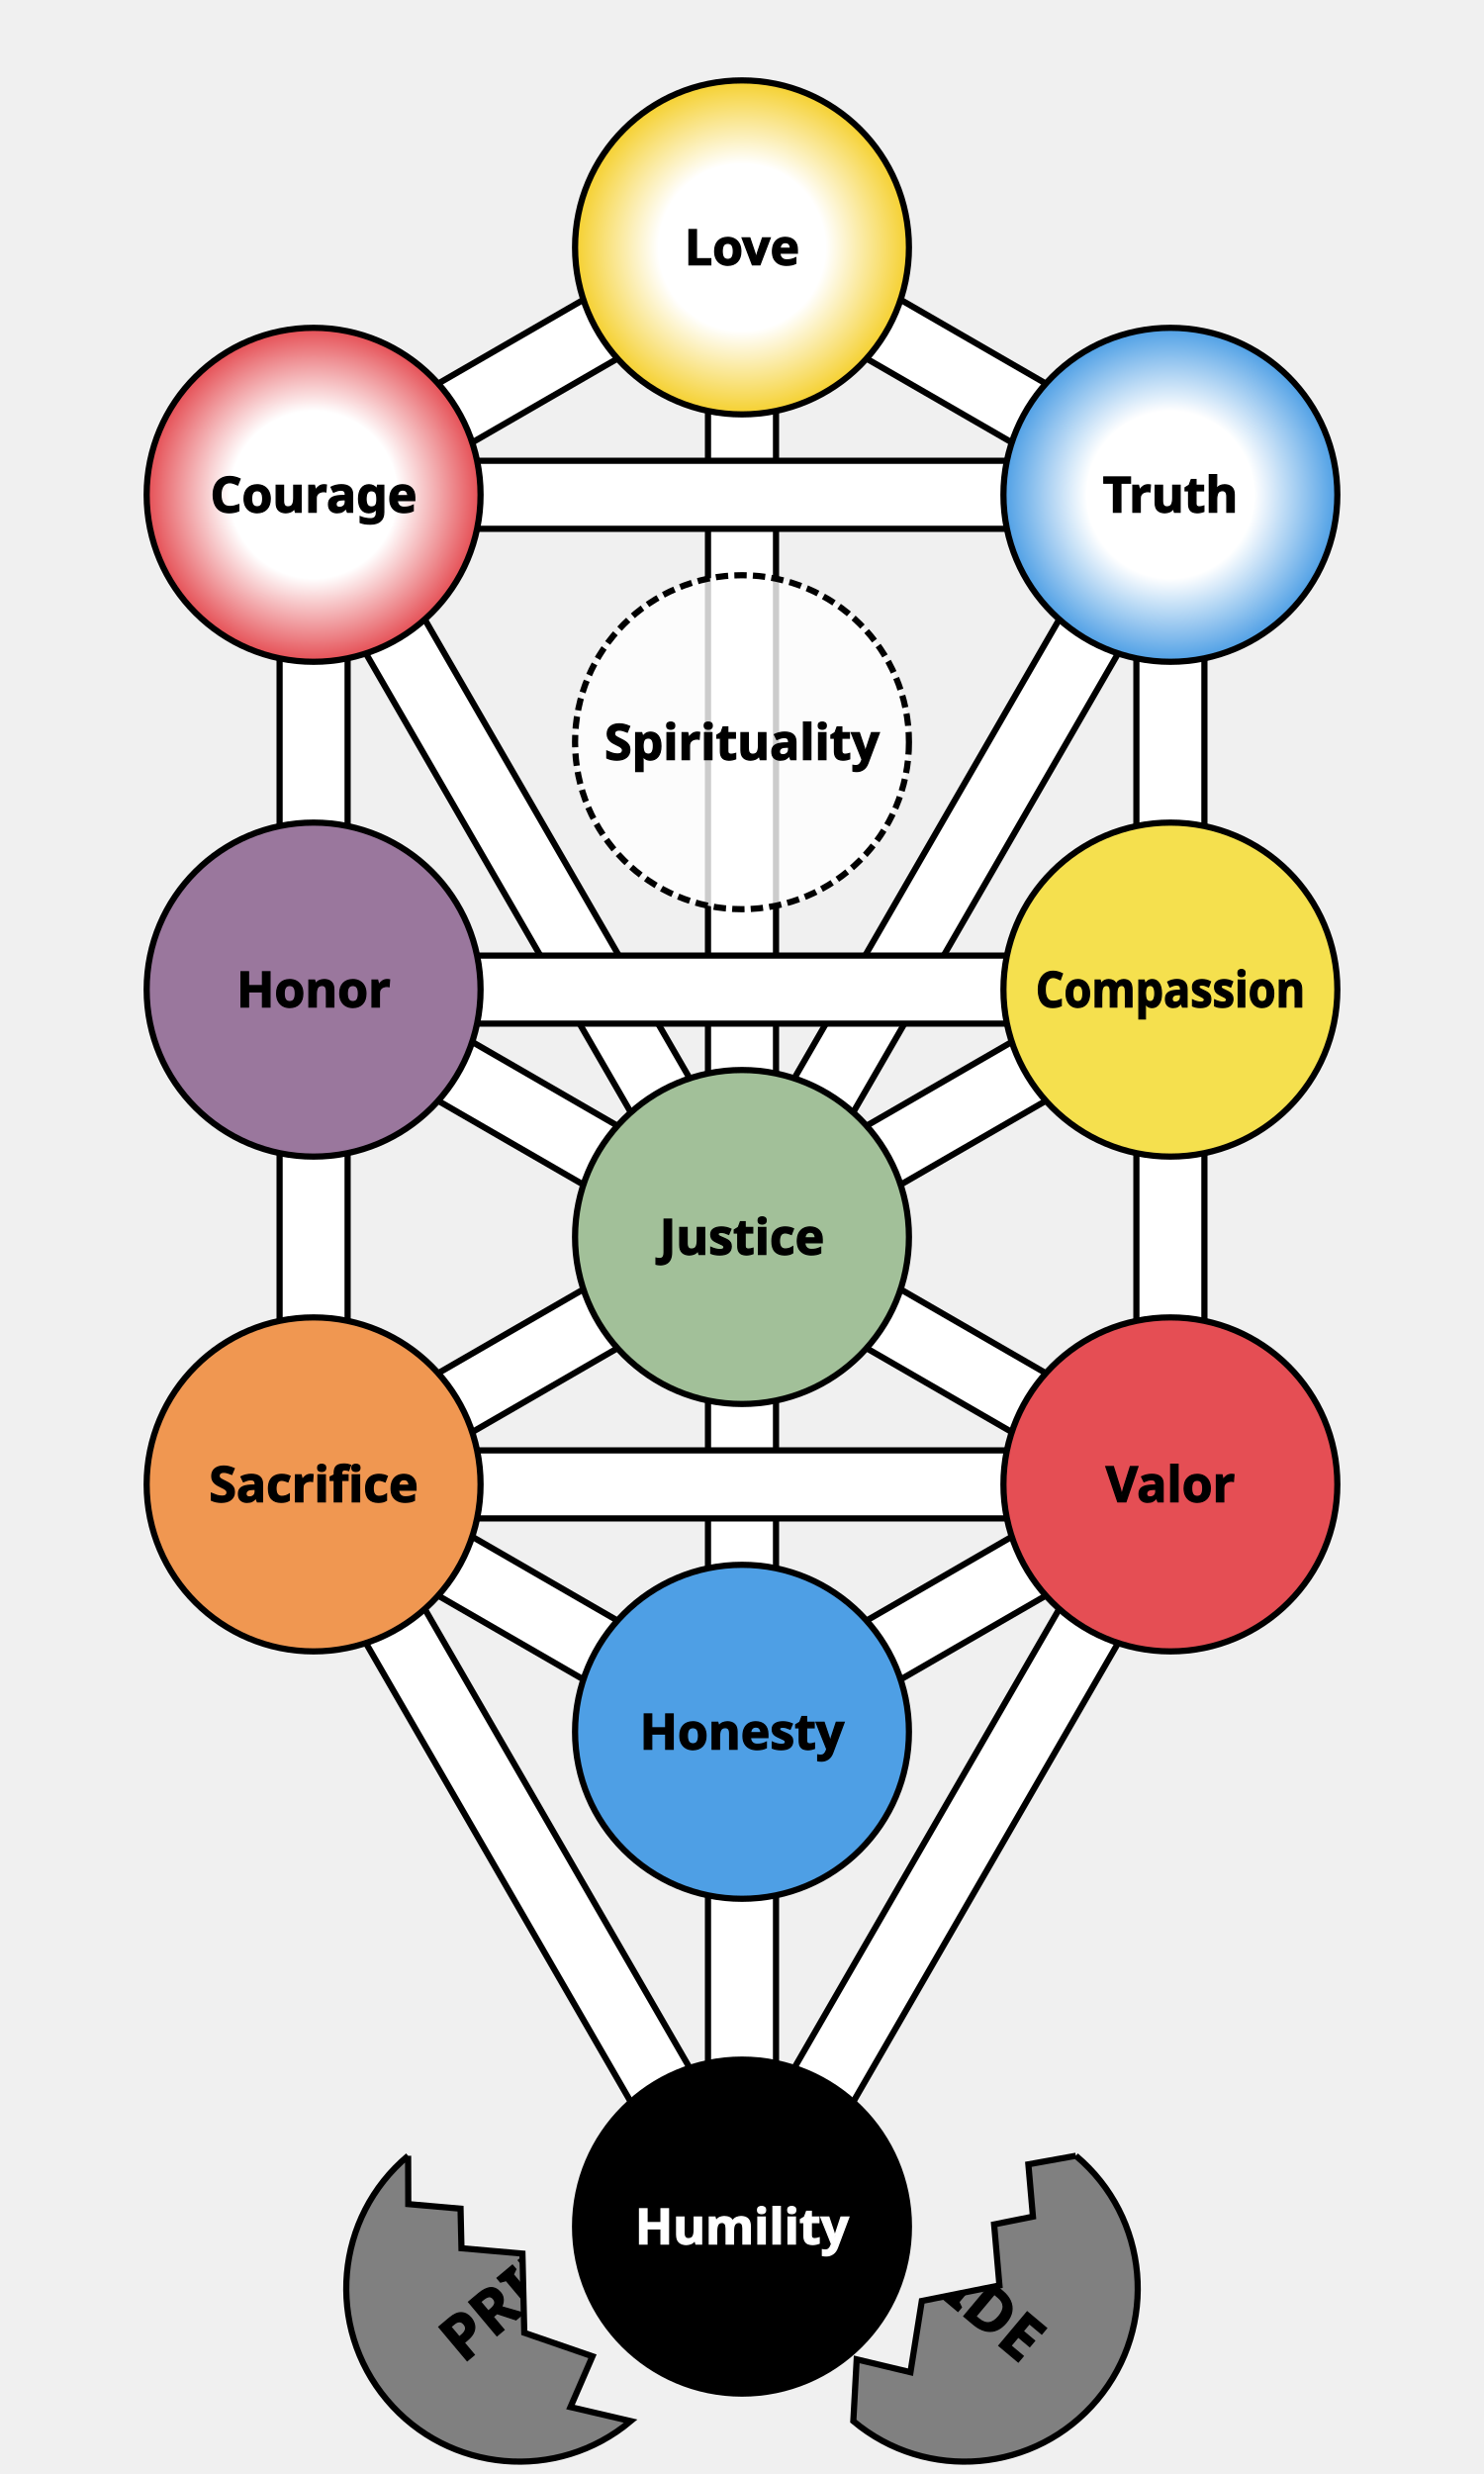
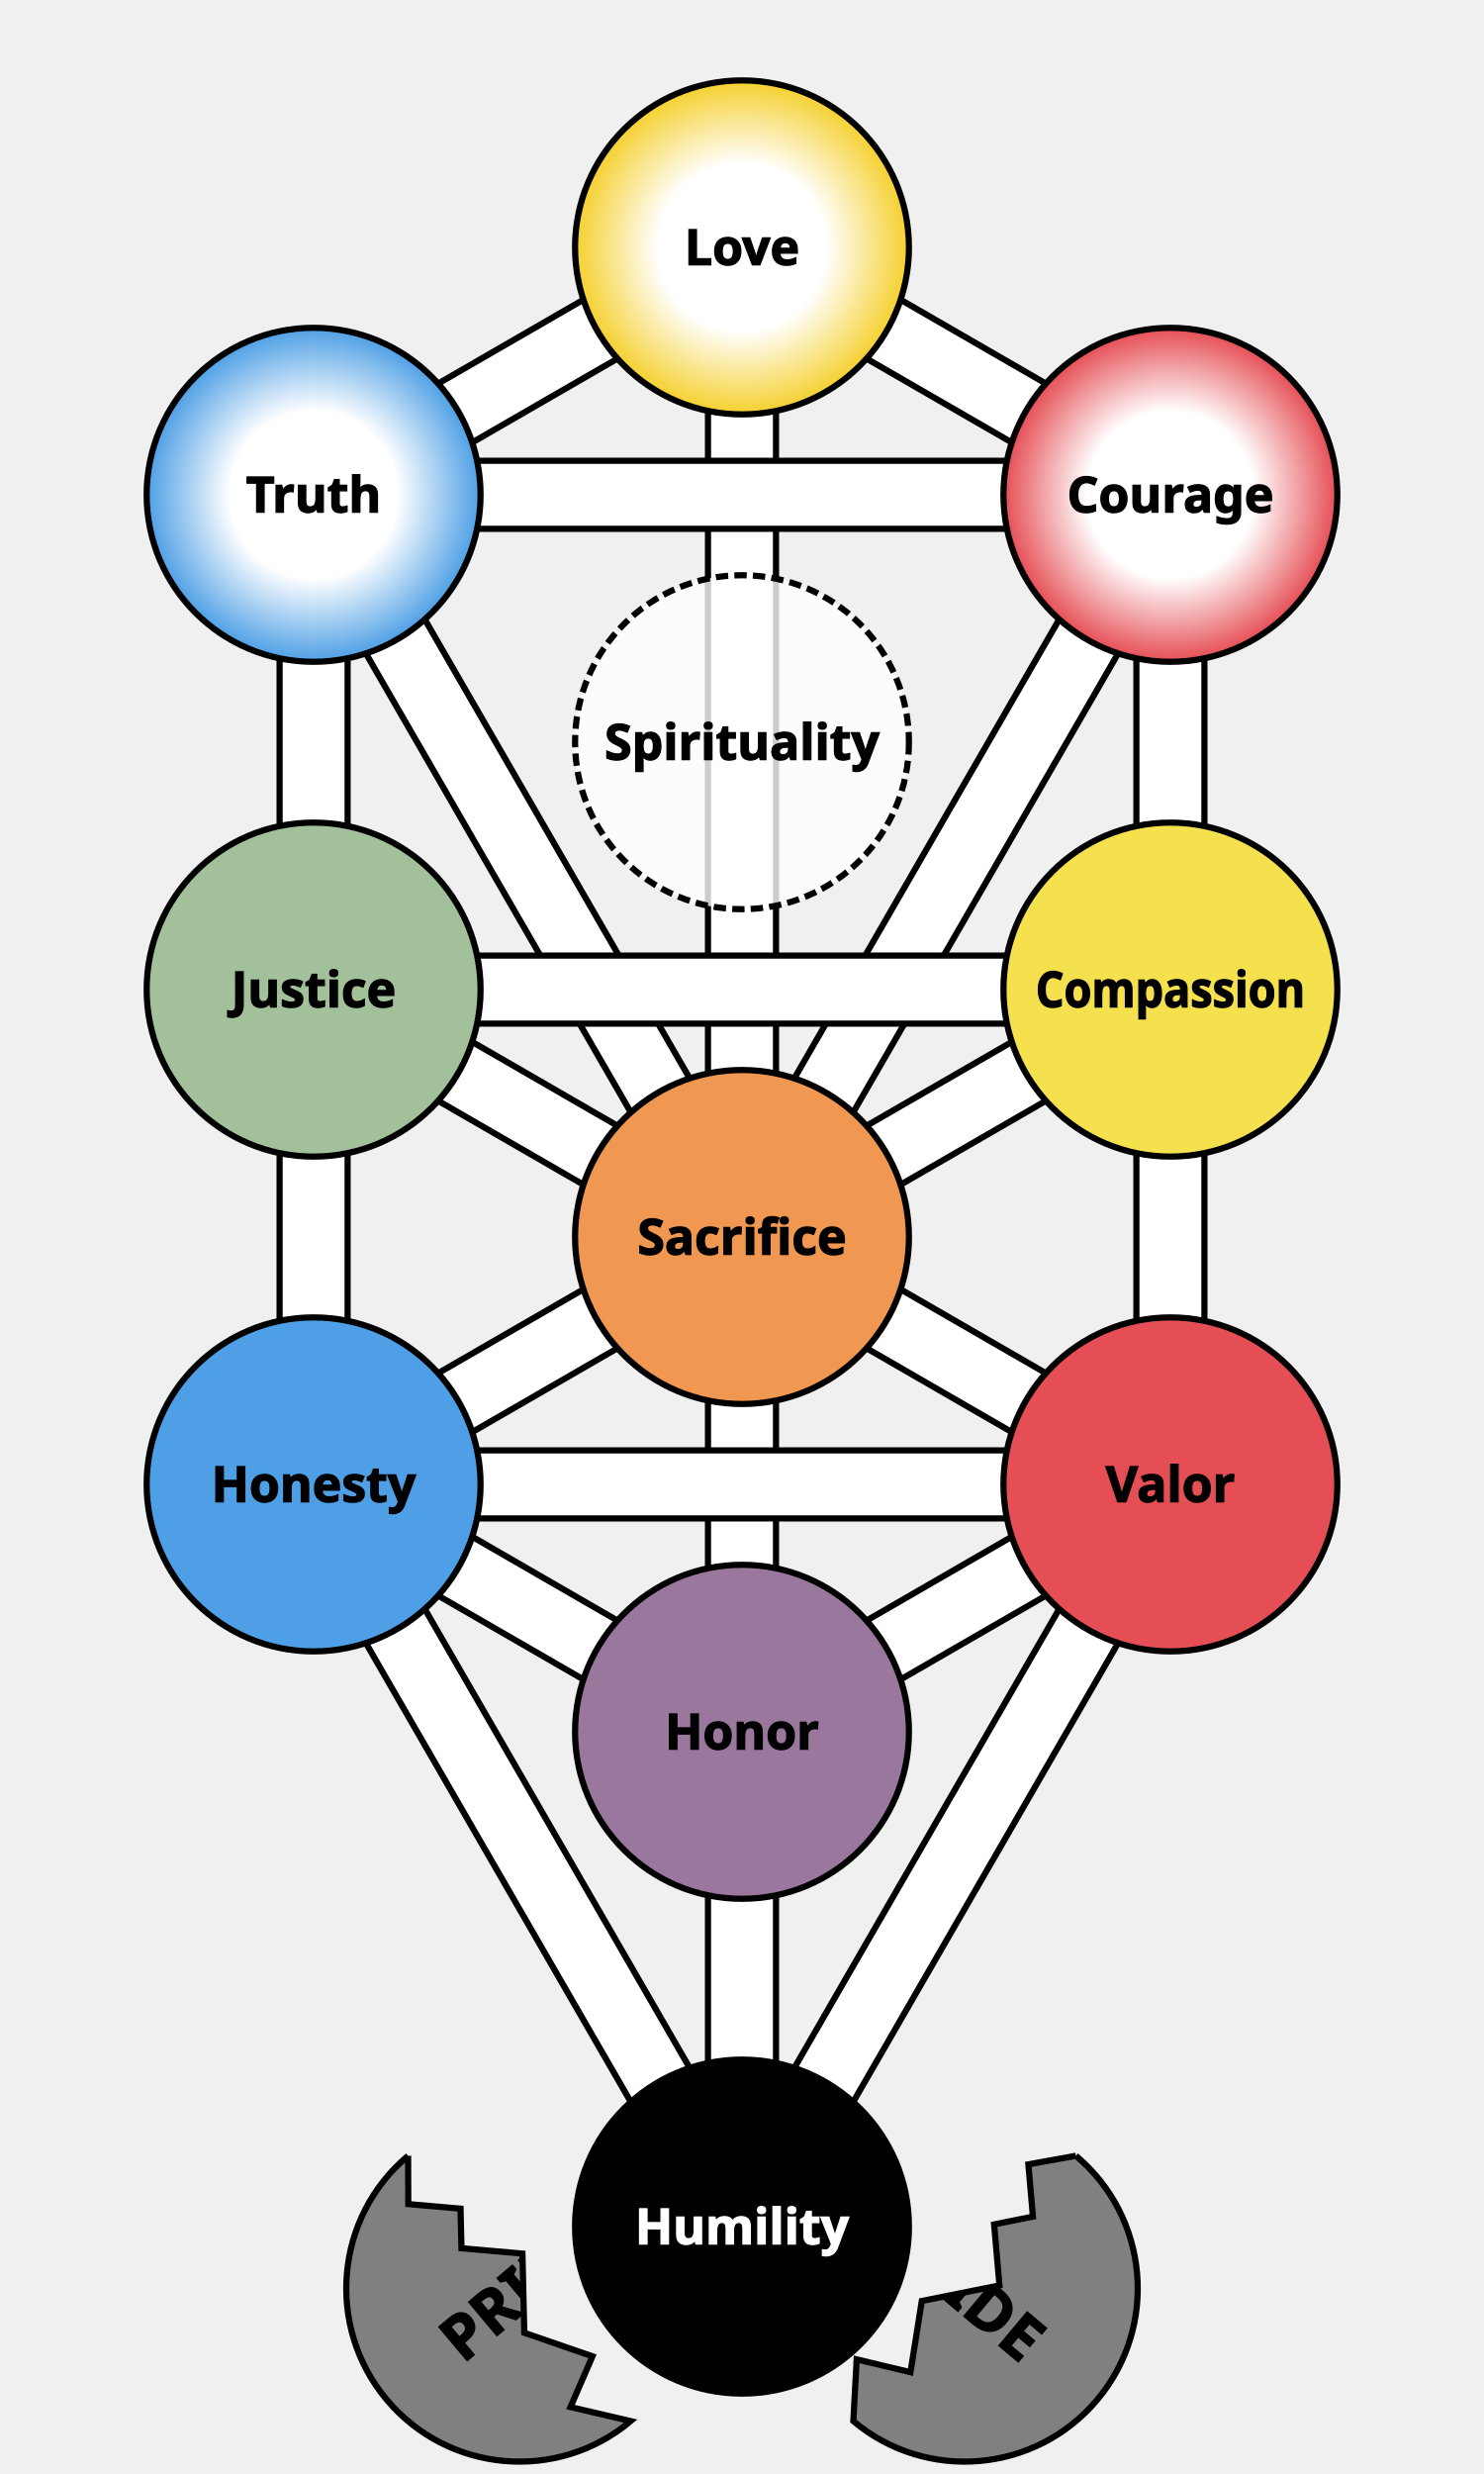
<svg xmlns="http://www.w3.org/2000/svg" version="1.2" width="360" height="600" viewBox="-600 -1000 1200 2000" preserveAspectRatio="xMinYMin meet">
  <style type="text/css">

   g.midtext text {
      text-anchor: middle; 
      dominant-baseline: middle; 
   } 

</style>
  <defs>
    <circle id="sephira" r="135">
      </circle>
    <path id="path-11" fill="none" d="M0,-800 L 346.41,-600" />
    <path id="path-12" fill="none" d="M-346.41,-600 L0,-800" />
    <path id="path-13" fill="none" d="M0,-800 L 0,0" />
    <path id="path-14" fill="none" d="M-346.41,-600 L346.41,-600" />
    <path id="path-15" fill="none" d="M0,0 L346.41,-600" />
    <path id="path-16" fill="none" d="M346.41,-600 L346.41,-200" />
    <path id="path-17" fill="none" d="M-346.41,-600 L0,0" />
    <path id="path-18" fill="none" d="M-346.41,-600 L-346.41,-200" />
    <path id="path-19" fill="none" d="M-346.41,-200 L346.41,-200" />
    <path id="path-20" fill="none" d="M0,0 L346.41,-200" />
    <path id="path-21" fill="none" d="M346.41,-200 L346.41,200" />
    <path id="path-22" fill="none" d="M-346.41,-200 L0,0" />
    <path id="path-23" fill="none" d="M-346.41,-200 L-346.41,200" />
    <path id="path-24" fill="none" d="M0,0 L346.41,200" />
    <path id="path-25" fill="none" d="M0,0 L0,400" />
    <path id="path-26" fill="none" d="M-346.41,200 L0,0" />
    <path id="path-27" fill="none" d="M-346.41,200 L346.41,200" />
    <path id="path-28" fill="none" d="M0,400 L346.41,200" />
    <path id="path-29" fill="none" d="M0,800 L346.41,200" />
    <path id="path-30" fill="none" d="M-346.41,200 L0,400" />
    <path id="path-31" fill="none" d="M-346.41,200 L0,800" />
    <path id="path-32" fill="none" d="M0,400 L0,800" />
  </defs>
  <g>
    <use href="#path-11" stroke="black" stroke-width="60" />
    <use href="#path-11" stroke="white" stroke-width="50" />
    <use href="#path-12" stroke="black" stroke-width="60" />
    <use href="#path-12" stroke="white" stroke-width="50" />
    <use href="#path-13" stroke="black" stroke-width="60" />
    <use href="#path-13" stroke="white" stroke-width="50" />
    <use href="#path-14" stroke="black" stroke-width="60" />
    <use href="#path-14" stroke="white" stroke-width="50" />
    <use href="#path-15" stroke="black" stroke-width="60" />
    <use href="#path-15" stroke="white" stroke-width="50" />
    <use href="#path-16" stroke="black" stroke-width="60" />
    <use href="#path-16" stroke="white" stroke-width="50" />
    <use href="#path-17" stroke="black" stroke-width="60" />
    <use href="#path-17" stroke="white" stroke-width="50" />
    <use href="#path-18" stroke="black" stroke-width="60" />
    <use href="#path-18" stroke="white" stroke-width="50" />
    <use href="#path-19" stroke="black" stroke-width="60" />
    <use href="#path-19" stroke="white" stroke-width="50" />
    <use href="#path-20" stroke="black" stroke-width="60" />
    <use href="#path-20" stroke="white" stroke-width="50" />
    <use href="#path-21" stroke="black" stroke-width="60" />
    <use href="#path-21" stroke="white" stroke-width="50" />
    <use href="#path-22" stroke="black" stroke-width="60" />
    <use href="#path-22" stroke="white" stroke-width="50" />
    <use href="#path-23" stroke="black" stroke-width="60" />
    <use href="#path-23" stroke="white" stroke-width="50" />
    <use href="#path-24" stroke="black" stroke-width="60" />
    <use href="#path-24" stroke="white" stroke-width="50" />
    <use href="#path-25" stroke="black" stroke-width="60" />
    <use href="#path-25" stroke="white" stroke-width="50" />
    <use href="#path-26" stroke="black" stroke-width="60" />
    <use href="#path-26" stroke="white" stroke-width="50" />
    <use href="#path-27" stroke="black" stroke-width="60" />
    <use href="#path-27" stroke="white" stroke-width="50" />
    <use href="#path-28" stroke="black" stroke-width="60" />
    <use href="#path-28" stroke="white" stroke-width="50" />
    <use href="#path-29" stroke="black" stroke-width="60" />
    <use href="#path-29" stroke="white" stroke-width="50" />
    <use href="#path-30" stroke="black" stroke-width="60" />
    <use href="#path-30" stroke="white" stroke-width="50" />
    <use href="#path-31" stroke="black" stroke-width="60" />
    <use href="#path-31" stroke="white" stroke-width="50" />
    <use href="#path-32" stroke="black" stroke-width="60" />
    <use href="#path-32" stroke="white" stroke-width="50" />
  </g>
  <g stroke="black" stroke-width="5">
    <radialGradient id="loveGrad">
      <stop offset="0%" stop-color="white" />
      <stop offset="50%" stop-color="white" />
      <stop offset="100%" stop-color="#f5d02e" />
    </radialGradient>
    <radialGradient id="courageGrad">
      <stop offset="0%" stop-color="white" />
      <stop offset="50%" stop-color="white" />
      <stop offset="100%" stop-color="#e54e54" />
    </radialGradient>
    <radialGradient id="truthGrad">
      <stop offset="0%" stop-color="white" />
      <stop offset="50%" stop-color="white" />
      <stop offset="100%" stop-color="#4e9fe5" />
    </radialGradient>
    <use href="#sephira" fill="url(#loveGrad)" x="0" y="-800" />
-     <use href="#sephira" fill="url(#truthGrad)" x="346.41" y="-600" />
-     <use href="#sephira" fill="url(#courageGrad)" x="-346.41" y="-600" />
+     <use href="#sephira" fill="url(#courageGrad)" x="346.41" y="-600" />
+     <use href="#sephira" fill="url(#truthGrad)" x="-346.41" y="-600" />
    <use href="#sephira" x="0" y="-400" fill="white" fill-opacity="0.8" stroke-dasharray="10 5" />
    <use href="#sephira" fill="#f5e04e" x="346.41" y="-200" />
-     <use href="#sephira" fill="#9a779d" x="-346.41" y="-200" />
-     <use href="#sephira" fill="#a2c099" x="0" y="0" />
+     <use href="#sephira" fill="#a2c099" x="-346.41" y="-200" />
+     <use href="#sephira" fill="#f09751" x="0" y="0" />
    <use href="#sephira" fill="#e54e54" x="346.41" y="200" />
-     <use href="#sephira" fill="#f09751" x="-346.41" y="200" />
-     <use href="#sephira" fill="#4e9fe5" x="0" y="400" />
+     <use href="#sephira" fill="#4e9fe5" x="-346.41" y="200" />
+     <use href="#sephira" fill="#9a779d" x="0" y="400" />
    <use href="#sephira" fill="black" x="0" y="800" />
  </g>
  <g class="midtext" fill="black" stroke="black" stroke-width="1" font-size="40" font-family="verdana, sans-serif" font-weight="bold">
    <text x="0" y="-800">Love</text>
-     <text x="346.41" y="-600">Truth</text>
-     <text x="-346.41" y="-600">Courage</text>
+     <text x="346.41" y="-600">Courage</text>
+     <text x="-346.41" y="-600">Truth</text>
    <text transform="translate(346.41,-200) scale(0.9,1)">Compassion</text>
-     <text x="-346.41" y="-200">Honor</text>
-     <text x="0" y="0">Justice</text>
+     <text x="-346.41" y="-200">Justice</text>
+     <text x="0" y="0">Sacrifice</text>
    <text x="346.41" y="200">Valor</text>
-     <text x="-346.41" y="200">Sacrifice</text>
-     <text x="0" y="400">Honesty</text>
+     <text x="-346.41" y="200">Honesty</text>
+     <text x="0" y="400">Honor</text>
    <text stroke="white" fill="white" x="0" y="800">Humility</text>
    <text x="0" y="-400">Spirituality</text>
  </g>
  <defs>
    <text id="prideText" fill="black" stroke="black" stroke-width="1" font-size="50" dominant-baseline="middle" text-anchor="middle" font-weight="bold" font-family="verdana, sans-serif">PRIDE</text>
    <path id="leftEggShape" d="M0 -140 A122 122, 0 0 0, 0 140        L -30 100, 10 80, -20 30, 20 -20,           -15 -55, 5 -80, -25 -110,          0 -140">
      </path>
    <clipPath id="leftEggClip">
      <use href="#leftEggShape" />
    </clipPath>
    <g id="leftEgg">
      <use href="#leftEggShape" fill="gray" stroke="black" stroke-width="5" />
      <use href="#prideText" clip-path="url(#leftEggClip)" />
    </g>
    <path id="rightEggShape" d="M0 -140 A122 122, 0 0 1, 0 140        L -30 100, 10 80, -20 30, 20 -20,           -15 -55, 5 -80, -25 -110,          0 -140">
      </path>
    <clipPath id="rightEggClip">
      <use href="#rightEggShape" />
    </clipPath>
    <g id="rightEgg">
      <use href="#rightEggShape" fill="gray" stroke="black" stroke-width="5" />
      <use href="#prideText" clip-path="url(#rightEggClip)" />
    </g>
  </defs>
  <g>
    <use href="#leftEgg" transform="translate(-180,850) rotate(-40)" />
    <use href="#rightEgg" transform="translate(180,850) rotate(40)" />
  </g>
</svg>
